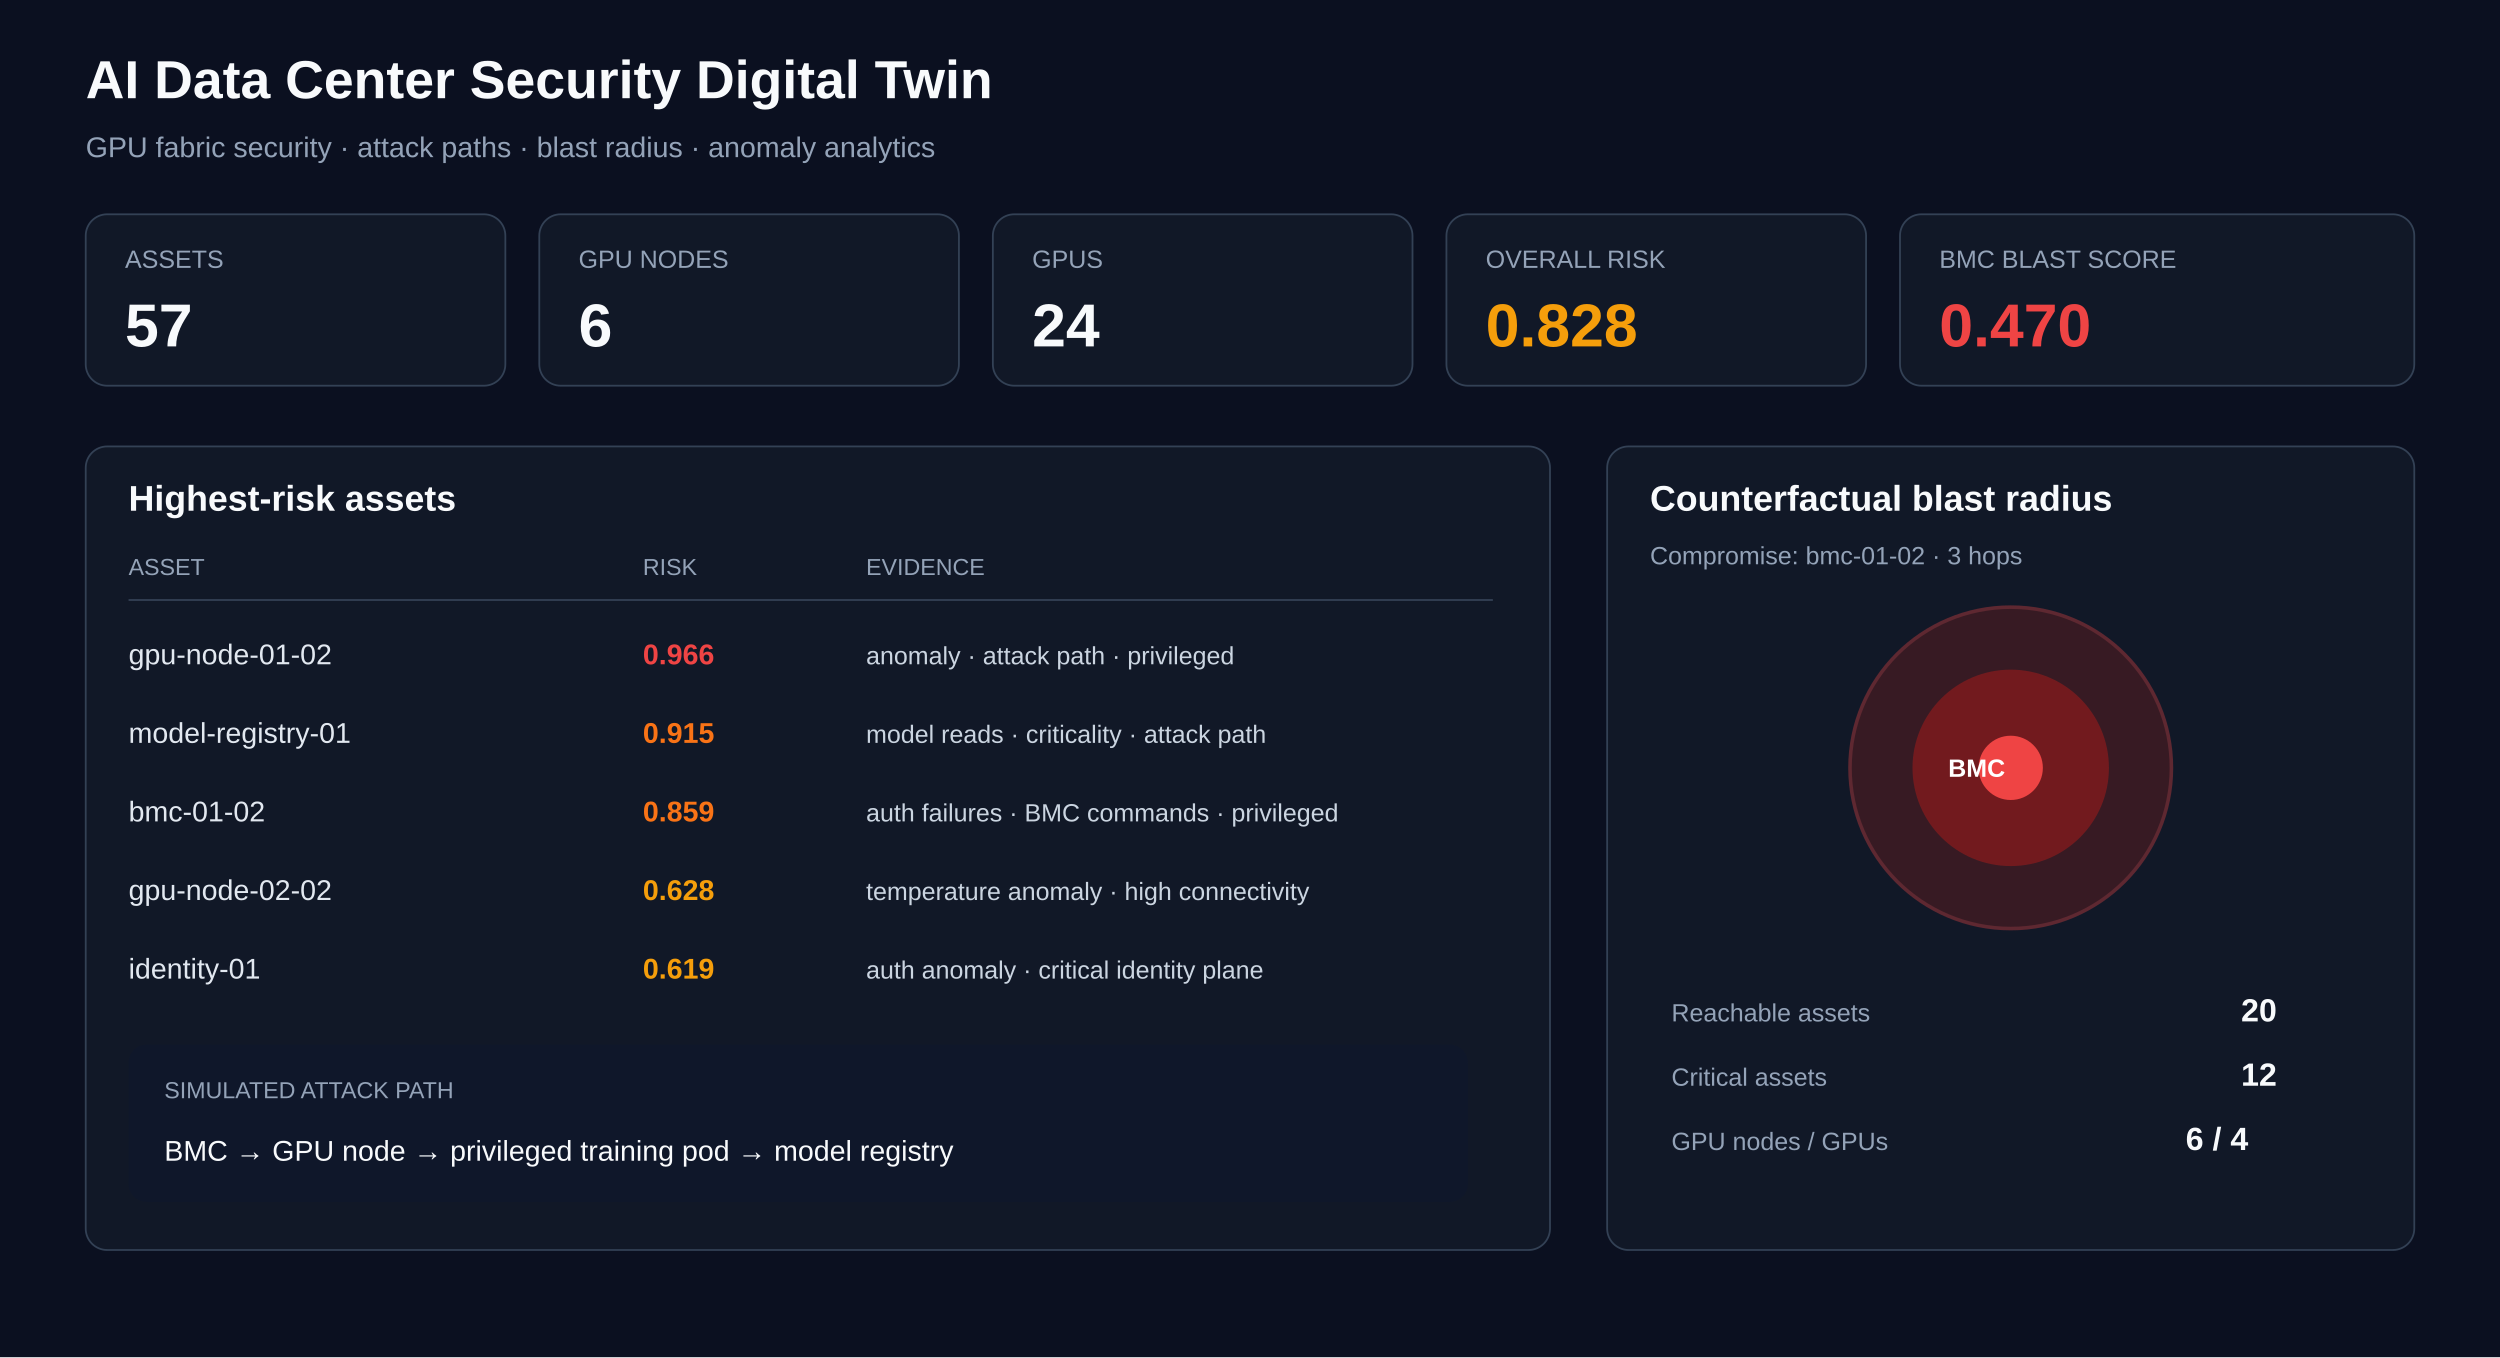
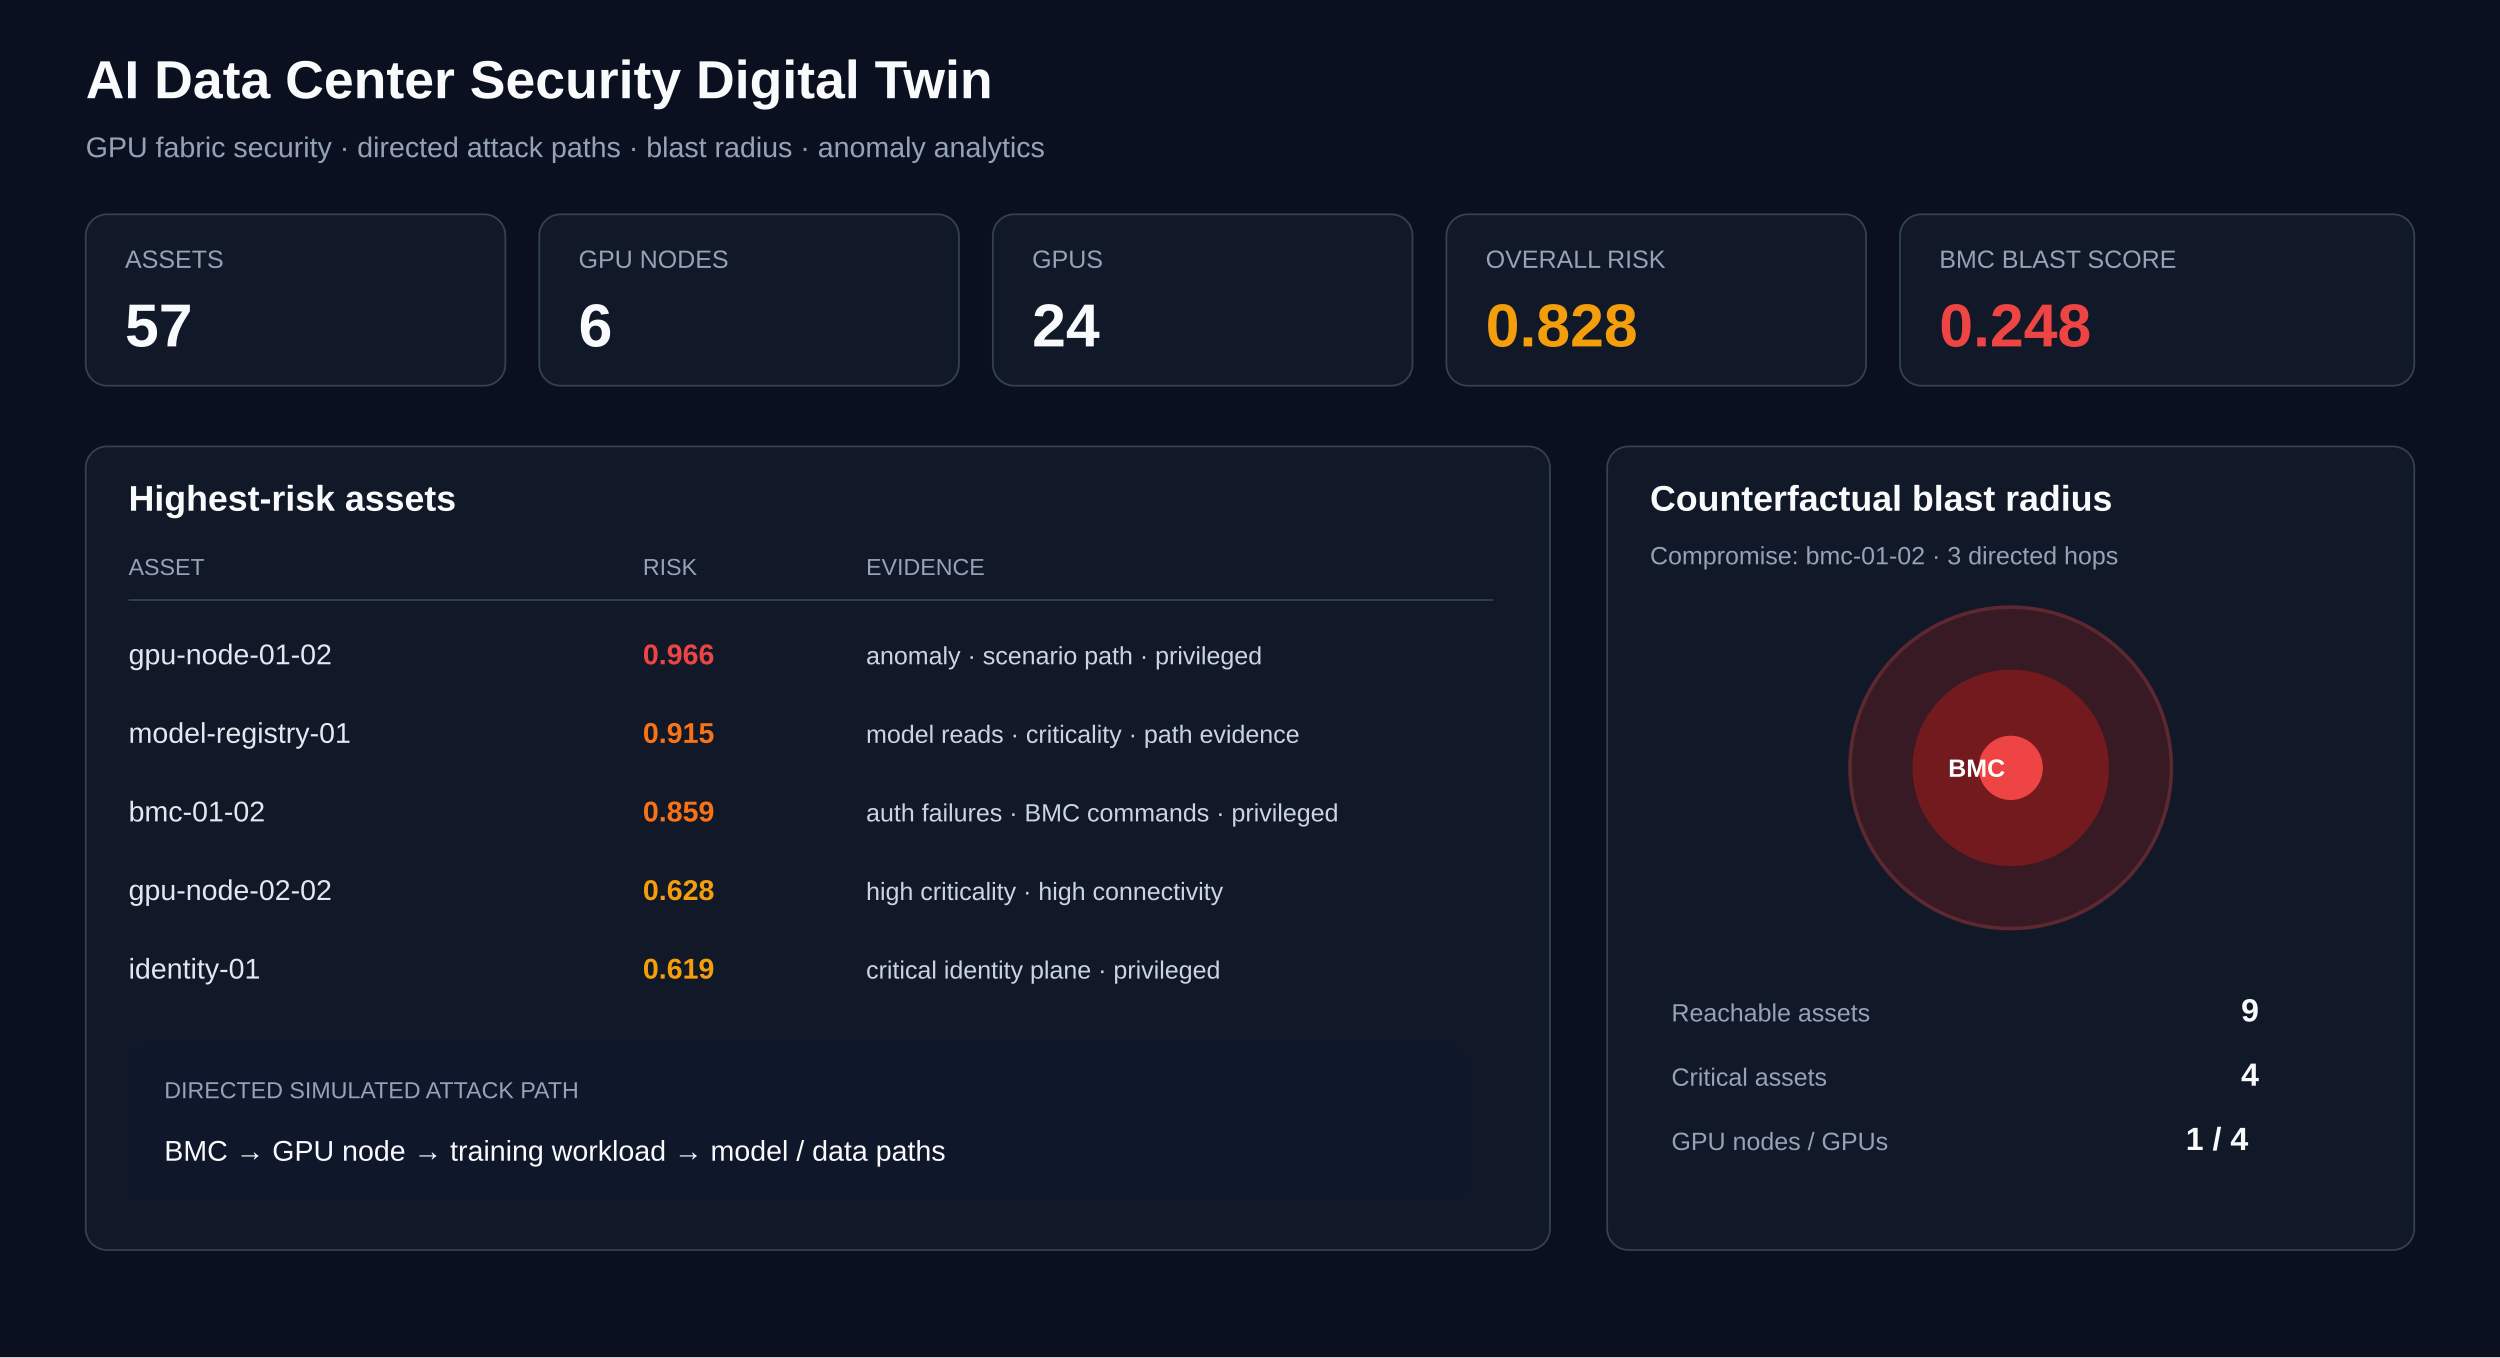
<svg xmlns="http://www.w3.org/2000/svg" width="1400" height="760" viewBox="0 0 1400 760">
  <rect width="1400" height="760" fill="#0b1020" />
  <text x="48" y="55" fill="#f8fafc" font-family="Arial" font-size="30" font-weight="700">AI Data Center Security Digital Twin</text>
-   <text x="48" y="88" fill="#94a3b8" font-family="Arial" font-size="16">GPU fabric security · attack paths · blast radius · anomaly analytics</text>
+   <text x="48" y="88" fill="#94a3b8" font-family="Arial" font-size="16">GPU fabric security · directed attack paths · blast radius · anomaly analytics</text>
  <g font-family="Arial">
    <rect x="48" y="120" width="235" height="96" rx="12" fill="#111827" stroke="#334155" />
    <text x="70" y="150" fill="#94a3b8" font-size="14">ASSETS</text>
    <text x="70" y="194" fill="#f8fafc" font-size="34" font-weight="700">57</text>
    <rect x="302" y="120" width="235" height="96" rx="12" fill="#111827" stroke="#334155" />
    <text x="324" y="150" fill="#94a3b8" font-size="14">GPU NODES</text>
    <text x="324" y="194" fill="#f8fafc" font-size="34" font-weight="700">6</text>
    <rect x="556" y="120" width="235" height="96" rx="12" fill="#111827" stroke="#334155" />
    <text x="578" y="150" fill="#94a3b8" font-size="14">GPUS</text>
    <text x="578" y="194" fill="#f8fafc" font-size="34" font-weight="700">24</text>
    <rect x="810" y="120" width="235" height="96" rx="12" fill="#111827" stroke="#334155" />
    <text x="832" y="150" fill="#94a3b8" font-size="14">OVERALL RISK</text>
    <text x="832" y="194" fill="#f59e0b" font-size="34" font-weight="700">0.828</text>
    <rect x="1064" y="120" width="288" height="96" rx="12" fill="#111827" stroke="#334155" />
    <text x="1086" y="150" fill="#94a3b8" font-size="14">BMC BLAST SCORE</text>
-     <text x="1086" y="194" fill="#ef4444" font-size="34" font-weight="700">0.470</text>
+     <text x="1086" y="194" fill="#ef4444" font-size="34" font-weight="700">0.248</text>
    <rect x="48" y="250" width="820" height="450" rx="12" fill="#111827" stroke="#334155" />
    <text x="72" y="286" fill="#f8fafc" font-size="20" font-weight="700">Highest-risk assets</text>
    <text x="72" y="322" fill="#94a3b8" font-size="13">ASSET</text>
    <text x="360" y="322" fill="#94a3b8" font-size="13">RISK</text>
    <text x="485" y="322" fill="#94a3b8" font-size="13">EVIDENCE</text>
    <line x1="72" y1="336" x2="836" y2="336" stroke="#334155" />
    <text x="72" y="372" fill="#e2e8f0" font-size="16">gpu-node-01-02</text>
    <text x="360" y="372" fill="#ef4444" font-size="16" font-weight="700">0.966</text>
-     <text x="485" y="372" fill="#cbd5e1" font-size="14">anomaly · attack path · privileged</text>
+     <text x="485" y="372" fill="#cbd5e1" font-size="14">anomaly · scenario path · privileged</text>
    <text x="72" y="416" fill="#e2e8f0" font-size="16">model-registry-01</text>
    <text x="360" y="416" fill="#f97316" font-size="16" font-weight="700">0.915</text>
-     <text x="485" y="416" fill="#cbd5e1" font-size="14">model reads · criticality · attack path</text>
+     <text x="485" y="416" fill="#cbd5e1" font-size="14">model reads · criticality · path evidence</text>
    <text x="72" y="460" fill="#e2e8f0" font-size="16">bmc-01-02</text>
    <text x="360" y="460" fill="#f97316" font-size="16" font-weight="700">0.859</text>
    <text x="485" y="460" fill="#cbd5e1" font-size="14">auth failures · BMC commands · privileged</text>
    <text x="72" y="504" fill="#e2e8f0" font-size="16">gpu-node-02-02</text>
    <text x="360" y="504" fill="#f59e0b" font-size="16" font-weight="700">0.628</text>
-     <text x="485" y="504" fill="#cbd5e1" font-size="14">temperature anomaly · high connectivity</text>
+     <text x="485" y="504" fill="#cbd5e1" font-size="14">high criticality · high connectivity</text>
    <text x="72" y="548" fill="#e2e8f0" font-size="16">identity-01</text>
    <text x="360" y="548" fill="#f59e0b" font-size="16" font-weight="700">0.619</text>
-     <text x="485" y="548" fill="#cbd5e1" font-size="14">auth anomaly · critical identity plane</text>
+     <text x="485" y="548" fill="#cbd5e1" font-size="14">critical identity plane · privileged</text>
    <rect x="72" y="585" width="750" height="88" rx="10" fill="#0f172a" />
-     <text x="92" y="615" fill="#94a3b8" font-size="13">SIMULATED ATTACK PATH</text>
-     <text x="92" y="650" fill="#f8fafc" font-size="16">BMC → GPU node → privileged training pod → model registry</text>
+     <text x="92" y="615" fill="#94a3b8" font-size="13">DIRECTED SIMULATED ATTACK PATH</text>
+     <text x="92" y="650" fill="#f8fafc" font-size="16">BMC → GPU node → training workload → model / data paths</text>
    <rect x="900" y="250" width="452" height="450" rx="12" fill="#111827" stroke="#334155" />
    <text x="924" y="286" fill="#f8fafc" font-size="20" font-weight="700">Counterfactual blast radius</text>
-     <text x="924" y="316" fill="#94a3b8" font-size="14">Compromise: bmc-01-02 · 3 hops</text>
+     <text x="924" y="316" fill="#94a3b8" font-size="14">Compromise: bmc-01-02 · 3 directed hops</text>
    <circle cx="1126" cy="430" r="90" fill="#7f1d1d" opacity="0.35" stroke="#ef4444" stroke-width="2" />
    <circle cx="1126" cy="430" r="55" fill="#991b1b" opacity="0.6" />
    <circle cx="1126" cy="430" r="18" fill="#ef4444" />
    <text x="1091" y="435" fill="#fff" font-size="14" font-weight="700">BMC</text>
    <text x="936" y="572" fill="#94a3b8" font-size="14">Reachable assets</text>
-     <text x="1255" y="572" fill="#f8fafc" font-size="18" font-weight="700">20</text>
+     <text x="1255" y="572" fill="#f8fafc" font-size="18" font-weight="700">9</text>
    <text x="936" y="608" fill="#94a3b8" font-size="14">Critical assets</text>
-     <text x="1255" y="608" fill="#f8fafc" font-size="18" font-weight="700">12</text>
+     <text x="1255" y="608" fill="#f8fafc" font-size="18" font-weight="700">4</text>
    <text x="936" y="644" fill="#94a3b8" font-size="14">GPU nodes / GPUs</text>
-     <text x="1224" y="644" fill="#f8fafc" font-size="18" font-weight="700">6 / 4</text>
+     <text x="1224" y="644" fill="#f8fafc" font-size="18" font-weight="700">1 / 4</text>
  </g>
</svg>
